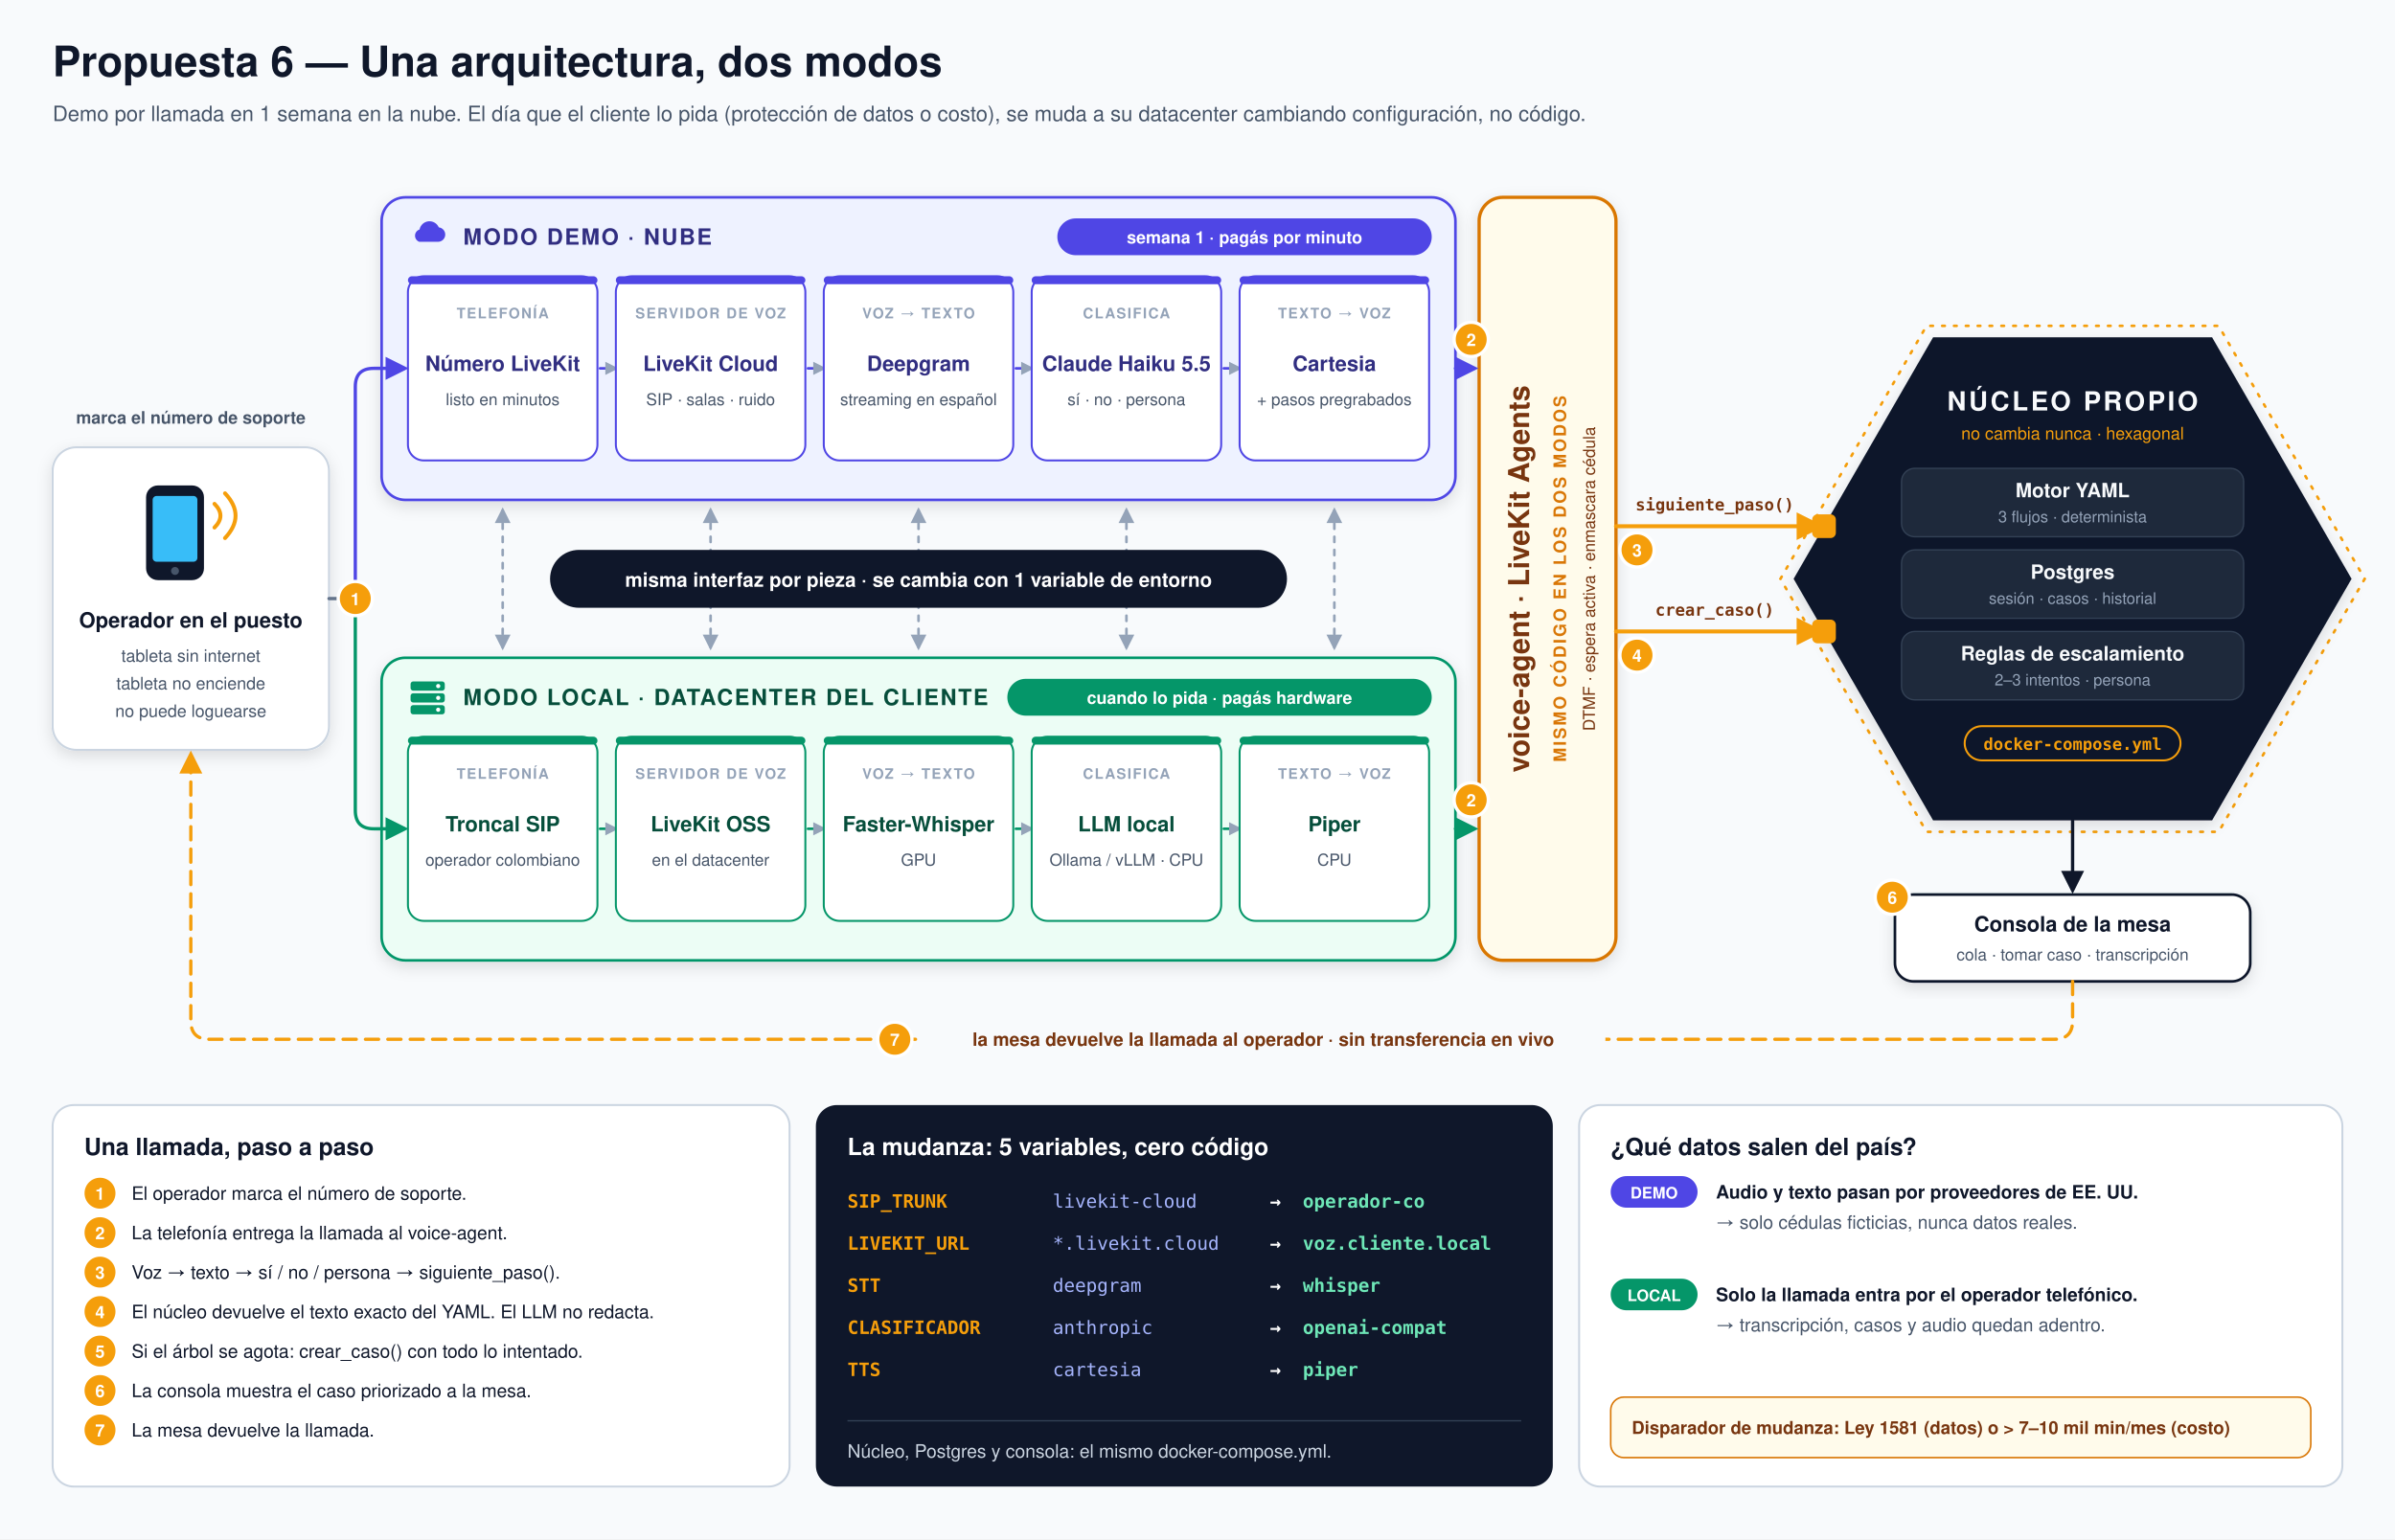
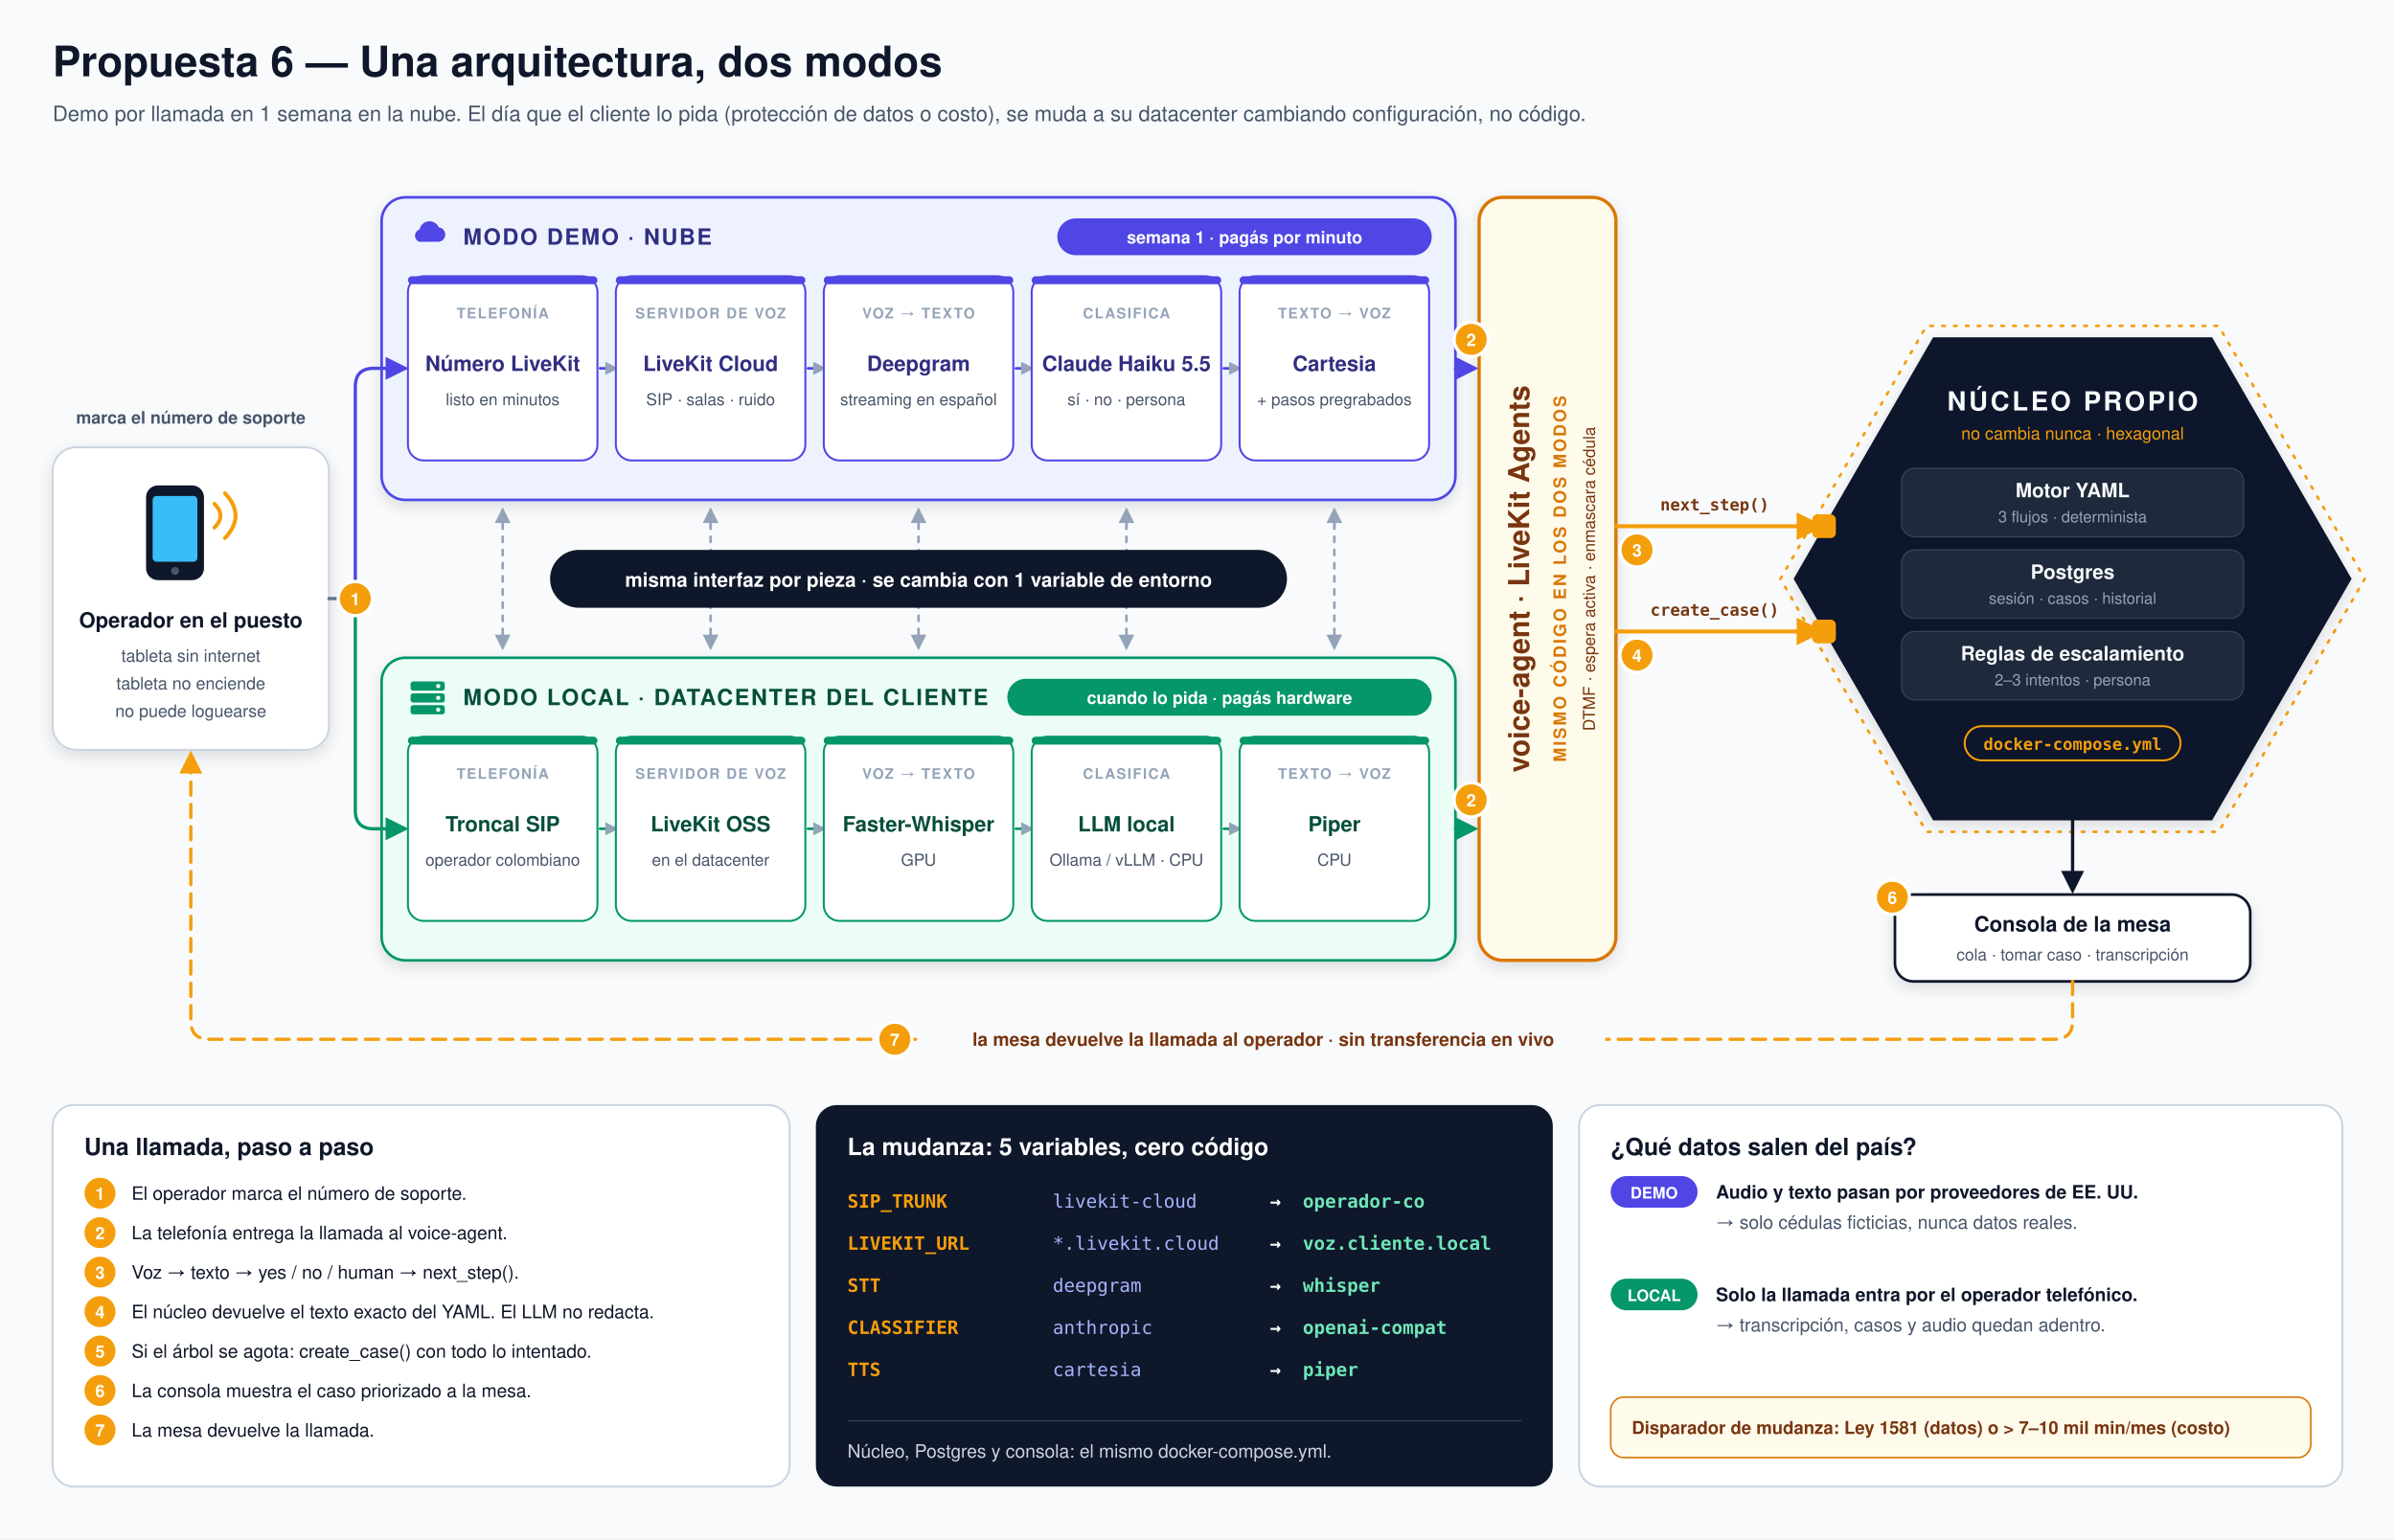
<svg xmlns="http://www.w3.org/2000/svg" width="1820" height="1170" viewBox="0 0 1820 1170">
  <defs>
    <filter id="shadow" x="-10%" y="-10%" width="120%" height="130%">
      <feGaussianBlur in="SourceAlpha" stdDeviation="6" />
      <feOffset dy="4" result="b" />
      <feComponentTransfer>
        <feFuncA type="linear" slope="0.12" />
      </feComponentTransfer>
      <feMerge>
        <feMergeNode />
        <feMergeNode in="SourceGraphic" />
      </feMerge>
    </filter>
    <marker id="arrow" viewBox="0 0 10 10" refX="8" refY="5" markerWidth="7" markerHeight="7" orient="auto-start-reverse">
      <path d="M0 0 L10 5 L0 10 z" fill="context-stroke" />
    </marker>
    <marker id="arrow_small" viewBox="0 0 10 10" refX="5" refY="5" markerWidth="5" markerHeight="5" orient="auto">
      <path d="M0 0 L10 5 L0 10 z" fill="#94a3b8" />
    </marker>
    <marker id="arrow_soft" viewBox="0 0 10 10" refX="8" refY="5" markerWidth="6" markerHeight="6" orient="auto">
      <path d="M0 0 L10 5 L0 10 z" fill="#94a3b8" />
    </marker>
    <marker id="arrow_soft_rev" viewBox="0 0 10 10" refX="2" refY="5" markerWidth="6" markerHeight="6" orient="auto">
      <path d="M10 0 L0 5 L10 10 z" fill="#94a3b8" />
    </marker>
  </defs>
  <rect width="1820" height="1170" fill="#f8fafc" />
  <text x="40" y="58" font-family="Helvetica Neue, Helvetica, Arial, sans-serif" font-size="32" font-weight="800" fill="#0f172a" text-anchor="start">Propuesta 6 — Una arquitectura, dos modos</text>
  <text x="40" y="92" font-family="Helvetica Neue, Helvetica, Arial, sans-serif" font-size="16" font-weight="400" fill="#475569" text-anchor="start">Demo por llamada en 1 semana en la nube. El día que el cliente lo pida (protección de datos o costo), se muda a su datacenter cambiando configuración, no código.</text>
  <rect x="40" y="340" width="210" height="230" rx="18" fill="#fff" stroke="#cbd5e1" stroke-width="1.5" filter="url(#shadow)" />
  <rect x="111" y="369" width="44" height="72" rx="9" fill="#0f172a" stroke="none" stroke-width="1.5" />
  <rect x="116" y="377" width="34" height="50" rx="3" fill="#38bdf8" stroke="none" stroke-width="1.5" />
  <circle cx="133" cy="434" r="3" fill="#475569" />
  <path d="M163 383 q 9 9 0 18" fill="none" stroke="#f59e0b" stroke-width="3" stroke-linecap="round" stroke-linejoin="round" />
  <path d="M171 375 q 16 17 0 34" fill="none" stroke="#f59e0b" stroke-width="3" stroke-linecap="round" stroke-linejoin="round" />
  <text x="145" y="477" font-family="Helvetica Neue, Helvetica, Arial, sans-serif" font-size="16" font-weight="700" fill="#0f172a" text-anchor="middle">Operador en el puesto</text>
  <text x="145" y="503" font-family="Helvetica Neue, Helvetica, Arial, sans-serif" font-size="13" font-weight="400" fill="#475569" text-anchor="middle">tableta sin internet</text>
  <text x="145" y="524" font-family="Helvetica Neue, Helvetica, Arial, sans-serif" font-size="13" font-weight="400" fill="#475569" text-anchor="middle">tableta no enciende</text>
  <text x="145" y="545" font-family="Helvetica Neue, Helvetica, Arial, sans-serif" font-size="13" font-weight="400" fill="#475569" text-anchor="middle">no puede loguearse</text>
  <text x="145" y="322" font-family="Helvetica Neue, Helvetica, Arial, sans-serif" font-size="13" font-weight="600" fill="#475569" text-anchor="middle">marca el número de soporte</text>
  <rect x="290" y="150" width="816" height="230" rx="18" fill="#eef2ff" stroke="#4f46e5" stroke-width="2" filter="url(#shadow)" />
  <path transform="translate(312,164) scale(1.1)" fill="#4f46e5" d="M6 18h13a5 5 0 0 0 .5-9.97A7 7 0 0 0 6.2 9.5 4.5 4.5 0 0 0 6 18z" />
  <text x="352" y="186" font-family="Helvetica Neue, Helvetica, Arial, sans-serif" font-size="17" font-weight="800" fill="#312e81" text-anchor="start" letter-spacing="1.2">MODO DEMO · NUBE</text>
  <rect x="803.5" y="166" width="284.5" height="28" rx="14" fill="#4f46e5" stroke="none" stroke-width="1.5" />
  <text x="945.75" y="185" font-family="Helvetica Neue, Helvetica, Arial, sans-serif" font-size="13" font-weight="600" fill="#fff" text-anchor="middle">semana 1 · pagás por minuto</text>
  <rect x="310" y="210" width="144" height="140" rx="12" fill="#fff" stroke="#4f46e5" stroke-width="1.5" />
  <rect x="310" y="210" width="144" height="6" rx="3" fill="#4f46e5" stroke="none" stroke-width="1.5" />
  <text x="382.0" y="242" font-family="Helvetica Neue, Helvetica, Arial, sans-serif" font-size="11" font-weight="700" fill="#94a3b8" text-anchor="middle" letter-spacing="1">TELEFONÍA</text>
  <text x="382.0" y="282" font-family="Helvetica Neue, Helvetica, Arial, sans-serif" font-size="16" font-weight="700" fill="#312e81" text-anchor="middle">Número LiveKit</text>
  <text x="382.0" y="308" font-family="Helvetica Neue, Helvetica, Arial, sans-serif" font-size="12.5" font-weight="400" fill="#475569" text-anchor="middle">listo en minutos</text>
  <path d="M456 280 l 9 0" fill="none" stroke="#4f46e5" stroke-width="2" stroke-linecap="round" stroke-linejoin="round" marker-end="url(#arrow_small)" />
  <rect x="468" y="210" width="144" height="140" rx="12" fill="#fff" stroke="#4f46e5" stroke-width="1.5" />
  <rect x="468" y="210" width="144" height="6" rx="3" fill="#4f46e5" stroke="none" stroke-width="1.5" />
  <text x="540.0" y="242" font-family="Helvetica Neue, Helvetica, Arial, sans-serif" font-size="11" font-weight="700" fill="#94a3b8" text-anchor="middle" letter-spacing="1">SERVIDOR DE VOZ</text>
  <text x="540.0" y="282" font-family="Helvetica Neue, Helvetica, Arial, sans-serif" font-size="16" font-weight="700" fill="#312e81" text-anchor="middle">LiveKit Cloud</text>
  <text x="540.0" y="308" font-family="Helvetica Neue, Helvetica, Arial, sans-serif" font-size="12.5" font-weight="400" fill="#475569" text-anchor="middle">SIP · salas · ruido</text>
  <path d="M614 280 l 9 0" fill="none" stroke="#4f46e5" stroke-width="2" stroke-linecap="round" stroke-linejoin="round" marker-end="url(#arrow_small)" />
  <rect x="626" y="210" width="144" height="140" rx="12" fill="#fff" stroke="#4f46e5" stroke-width="1.5" />
  <rect x="626" y="210" width="144" height="6" rx="3" fill="#4f46e5" stroke="none" stroke-width="1.5" />
  <text x="698.0" y="242" font-family="Helvetica Neue, Helvetica, Arial, sans-serif" font-size="11" font-weight="700" fill="#94a3b8" text-anchor="middle" letter-spacing="1">VOZ → TEXTO</text>
  <text x="698.0" y="282" font-family="Helvetica Neue, Helvetica, Arial, sans-serif" font-size="16" font-weight="700" fill="#312e81" text-anchor="middle">Deepgram</text>
  <text x="698.0" y="308" font-family="Helvetica Neue, Helvetica, Arial, sans-serif" font-size="12.5" font-weight="400" fill="#475569" text-anchor="middle">streaming en español</text>
  <path d="M772 280 l 9 0" fill="none" stroke="#4f46e5" stroke-width="2" stroke-linecap="round" stroke-linejoin="round" marker-end="url(#arrow_small)" />
  <rect x="784" y="210" width="144" height="140" rx="12" fill="#fff" stroke="#4f46e5" stroke-width="1.5" />
  <rect x="784" y="210" width="144" height="6" rx="3" fill="#4f46e5" stroke="none" stroke-width="1.5" />
  <text x="856.0" y="242" font-family="Helvetica Neue, Helvetica, Arial, sans-serif" font-size="11" font-weight="700" fill="#94a3b8" text-anchor="middle" letter-spacing="1">CLASIFICA</text>
  <text x="856.0" y="282" font-family="Helvetica Neue, Helvetica, Arial, sans-serif" font-size="16" font-weight="700" fill="#312e81" text-anchor="middle">Claude Haiku 5.5</text>
  <text x="856.0" y="308" font-family="Helvetica Neue, Helvetica, Arial, sans-serif" font-size="12.5" font-weight="400" fill="#475569" text-anchor="middle">sí · no · persona</text>
  <path d="M930 280 l 9 0" fill="none" stroke="#4f46e5" stroke-width="2" stroke-linecap="round" stroke-linejoin="round" marker-end="url(#arrow_small)" />
  <rect x="942" y="210" width="144" height="140" rx="12" fill="#fff" stroke="#4f46e5" stroke-width="1.5" />
  <rect x="942" y="210" width="144" height="6" rx="3" fill="#4f46e5" stroke="none" stroke-width="1.5" />
  <text x="1014.0" y="242" font-family="Helvetica Neue, Helvetica, Arial, sans-serif" font-size="11" font-weight="700" fill="#94a3b8" text-anchor="middle" letter-spacing="1">TEXTO → VOZ</text>
  <text x="1014.0" y="282" font-family="Helvetica Neue, Helvetica, Arial, sans-serif" font-size="16" font-weight="700" fill="#312e81" text-anchor="middle">Cartesia</text>
  <text x="1014.0" y="308" font-family="Helvetica Neue, Helvetica, Arial, sans-serif" font-size="12.5" font-weight="400" fill="#475569" text-anchor="middle">+ pasos pregrabados</text>
  <rect x="290" y="500" width="816" height="230" rx="18" fill="#ecfdf5" stroke="#059669" stroke-width="2" filter="url(#shadow)" />
  <rect x="312" y="518" width="26" height="7" rx="2" fill="#059669" stroke="none" stroke-width="1.5" />
  <circle cx="333" cy="521.5" r="1.6" fill="#fff" />
  <rect x="312" y="527" width="26" height="7" rx="2" fill="#059669" stroke="none" stroke-width="1.5" />
  <circle cx="333" cy="530.5" r="1.6" fill="#fff" />
  <rect x="312" y="536" width="26" height="7" rx="2" fill="#059669" stroke="none" stroke-width="1.5" />
  <circle cx="333" cy="539.5" r="1.6" fill="#fff" />
  <text x="352" y="536" font-family="Helvetica Neue, Helvetica, Arial, sans-serif" font-size="17" font-weight="800" fill="#064e3b" text-anchor="start" letter-spacing="1.2">MODO LOCAL · DATACENTER DEL CLIENTE</text>
  <rect x="765.5" y="516" width="322.5" height="28" rx="14" fill="#059669" stroke="none" stroke-width="1.5" />
  <text x="926.75" y="535" font-family="Helvetica Neue, Helvetica, Arial, sans-serif" font-size="13" font-weight="600" fill="#fff" text-anchor="middle">cuando lo pida · pagás hardware</text>
  <rect x="310" y="560" width="144" height="140" rx="12" fill="#fff" stroke="#059669" stroke-width="1.5" />
  <rect x="310" y="560" width="144" height="6" rx="3" fill="#059669" stroke="none" stroke-width="1.5" />
  <text x="382.0" y="592" font-family="Helvetica Neue, Helvetica, Arial, sans-serif" font-size="11" font-weight="700" fill="#94a3b8" text-anchor="middle" letter-spacing="1">TELEFONÍA</text>
  <text x="382.0" y="632" font-family="Helvetica Neue, Helvetica, Arial, sans-serif" font-size="16" font-weight="700" fill="#064e3b" text-anchor="middle">Troncal SIP</text>
  <text x="382.0" y="658" font-family="Helvetica Neue, Helvetica, Arial, sans-serif" font-size="12.5" font-weight="400" fill="#475569" text-anchor="middle">operador colombiano</text>
  <path d="M456 630 l 9 0" fill="none" stroke="#059669" stroke-width="2" stroke-linecap="round" stroke-linejoin="round" marker-end="url(#arrow_small)" />
  <rect x="468" y="560" width="144" height="140" rx="12" fill="#fff" stroke="#059669" stroke-width="1.5" />
  <rect x="468" y="560" width="144" height="6" rx="3" fill="#059669" stroke="none" stroke-width="1.5" />
  <text x="540.0" y="592" font-family="Helvetica Neue, Helvetica, Arial, sans-serif" font-size="11" font-weight="700" fill="#94a3b8" text-anchor="middle" letter-spacing="1">SERVIDOR DE VOZ</text>
  <text x="540.0" y="632" font-family="Helvetica Neue, Helvetica, Arial, sans-serif" font-size="16" font-weight="700" fill="#064e3b" text-anchor="middle">LiveKit OSS</text>
  <text x="540.0" y="658" font-family="Helvetica Neue, Helvetica, Arial, sans-serif" font-size="12.5" font-weight="400" fill="#475569" text-anchor="middle">en el datacenter</text>
  <path d="M614 630 l 9 0" fill="none" stroke="#059669" stroke-width="2" stroke-linecap="round" stroke-linejoin="round" marker-end="url(#arrow_small)" />
  <rect x="626" y="560" width="144" height="140" rx="12" fill="#fff" stroke="#059669" stroke-width="1.5" />
  <rect x="626" y="560" width="144" height="6" rx="3" fill="#059669" stroke="none" stroke-width="1.5" />
  <text x="698.0" y="592" font-family="Helvetica Neue, Helvetica, Arial, sans-serif" font-size="11" font-weight="700" fill="#94a3b8" text-anchor="middle" letter-spacing="1">VOZ → TEXTO</text>
  <text x="698.0" y="632" font-family="Helvetica Neue, Helvetica, Arial, sans-serif" font-size="16" font-weight="700" fill="#064e3b" text-anchor="middle">Faster-Whisper</text>
  <text x="698.0" y="658" font-family="Helvetica Neue, Helvetica, Arial, sans-serif" font-size="12.5" font-weight="400" fill="#475569" text-anchor="middle">GPU</text>
  <path d="M772 630 l 9 0" fill="none" stroke="#059669" stroke-width="2" stroke-linecap="round" stroke-linejoin="round" marker-end="url(#arrow_small)" />
  <rect x="784" y="560" width="144" height="140" rx="12" fill="#fff" stroke="#059669" stroke-width="1.5" />
  <rect x="784" y="560" width="144" height="6" rx="3" fill="#059669" stroke="none" stroke-width="1.5" />
  <text x="856.0" y="592" font-family="Helvetica Neue, Helvetica, Arial, sans-serif" font-size="11" font-weight="700" fill="#94a3b8" text-anchor="middle" letter-spacing="1">CLASIFICA</text>
  <text x="856.0" y="632" font-family="Helvetica Neue, Helvetica, Arial, sans-serif" font-size="16" font-weight="700" fill="#064e3b" text-anchor="middle">LLM local</text>
  <text x="856.0" y="658" font-family="Helvetica Neue, Helvetica, Arial, sans-serif" font-size="12.5" font-weight="400" fill="#475569" text-anchor="middle">Ollama / vLLM · CPU</text>
  <path d="M930 630 l 9 0" fill="none" stroke="#059669" stroke-width="2" stroke-linecap="round" stroke-linejoin="round" marker-end="url(#arrow_small)" />
  <rect x="942" y="560" width="144" height="140" rx="12" fill="#fff" stroke="#059669" stroke-width="1.5" />
  <rect x="942" y="560" width="144" height="6" rx="3" fill="#059669" stroke="none" stroke-width="1.5" />
  <text x="1014.0" y="592" font-family="Helvetica Neue, Helvetica, Arial, sans-serif" font-size="11" font-weight="700" fill="#94a3b8" text-anchor="middle" letter-spacing="1">TEXTO → VOZ</text>
  <text x="1014.0" y="632" font-family="Helvetica Neue, Helvetica, Arial, sans-serif" font-size="16" font-weight="700" fill="#064e3b" text-anchor="middle">Piper</text>
  <text x="1014.0" y="658" font-family="Helvetica Neue, Helvetica, Arial, sans-serif" font-size="12.5" font-weight="400" fill="#475569" text-anchor="middle">CPU</text>
  <path d="M382.0 388 L382.0 492" fill="none" stroke="#94a3b8" stroke-width="2" stroke-linecap="round" stroke-linejoin="round" stroke-dasharray="4 6" marker-end="url(#arrow_soft)" marker-start="url(#arrow_soft_rev)" />
  <path d="M540.0 388 L540.0 492" fill="none" stroke="#94a3b8" stroke-width="2" stroke-linecap="round" stroke-linejoin="round" stroke-dasharray="4 6" marker-end="url(#arrow_soft)" marker-start="url(#arrow_soft_rev)" />
  <path d="M698.0 388 L698.0 492" fill="none" stroke="#94a3b8" stroke-width="2" stroke-linecap="round" stroke-linejoin="round" stroke-dasharray="4 6" marker-end="url(#arrow_soft)" marker-start="url(#arrow_soft_rev)" />
  <path d="M856.0 388 L856.0 492" fill="none" stroke="#94a3b8" stroke-width="2" stroke-linecap="round" stroke-linejoin="round" stroke-dasharray="4 6" marker-end="url(#arrow_soft)" marker-start="url(#arrow_soft_rev)" />
  <path d="M1014.0 388 L1014.0 492" fill="none" stroke="#94a3b8" stroke-width="2" stroke-linecap="round" stroke-linejoin="round" stroke-dasharray="4 6" marker-end="url(#arrow_soft)" marker-start="url(#arrow_soft_rev)" />
  <rect x="418.0" y="418.0" width="560" height="44" rx="22" fill="#0f172a" stroke="none" stroke-width="1.5" />
  <text x="698.0" y="446.0" font-family="Helvetica Neue, Helvetica, Arial, sans-serif" font-size="15" font-weight="600" fill="#fff" text-anchor="middle">misma interfaz por pieza  ·  se cambia con 1 variable de entorno</text>
  <path d="M250 455 L270 455" fill="none" stroke="#64748b" stroke-width="2.5" stroke-linecap="round" stroke-linejoin="round" />
  <path d="M270 455 L270 294 Q270 280 284 280 L307 280" fill="none" stroke="#4f46e5" stroke-width="2.5" stroke-linecap="round" stroke-linejoin="round" marker-end="url(#arrow)" />
  <path d="M270 455 L270 616 Q270 630 284 630 L307 630" fill="none" stroke="#059669" stroke-width="2.5" stroke-linecap="round" stroke-linejoin="round" marker-end="url(#arrow)" />
  <circle cx="270" cy="455" r="13" fill="#f59e0b" stroke="#fff" stroke-width="2.5" />
  <text x="270" y="460" font-family="Helvetica Neue, Helvetica, Arial, sans-serif" font-size="13" font-weight="700" fill="#fff" text-anchor="middle">1</text>
  <rect x="1124" y="150" width="104" height="580" rx="18" fill="#fffbeb" stroke="#d97706" stroke-width="2.5" filter="url(#shadow)" />
  <text x="1176.0" y="426.0" font-family="Helvetica Neue, Helvetica, Arial, sans-serif" font-size="22" font-weight="800" fill="#78350f" text-anchor="middle" transform="rotate(-90 1176.0 440.0)">voice-agent · LiveKit Agents</text>
  <text x="1176.0" y="454.0" font-family="Helvetica Neue, Helvetica, Arial, sans-serif" font-size="13" font-weight="700" fill="#d97706" text-anchor="middle" transform="rotate(-90 1176.0 440.0)" letter-spacing="1.5">MISMO CÓDIGO EN LOS DOS MODOS</text>
  <text x="1176.0" y="476.0" font-family="Helvetica Neue, Helvetica, Arial, sans-serif" font-size="12.5" font-weight="400" fill="#78350f" text-anchor="middle" transform="rotate(-90 1176.0 440.0)">DTMF · espera activa · enmascara cédula</text>
  <path d="M1106 280 L1120 280" fill="none" stroke="#4f46e5" stroke-width="2.5" stroke-linecap="round" stroke-linejoin="round" marker-end="url(#arrow)" />
  <path d="M1106 630 L1120 630" fill="none" stroke="#059669" stroke-width="2.5" stroke-linecap="round" stroke-linejoin="round" marker-end="url(#arrow)" />
  <circle cx="1118" cy="258" r="13" fill="#f59e0b" stroke="#fff" stroke-width="2.5" />
  <text x="1118" y="263" font-family="Helvetica Neue, Helvetica, Arial, sans-serif" font-size="13" font-weight="700" fill="#fff" text-anchor="middle">2</text>
  <circle cx="1118" cy="608" r="13" fill="#f59e0b" stroke="#fff" stroke-width="2.5" />
  <text x="1118" y="613" font-family="Helvetica Neue, Helvetica, Arial, sans-serif" font-size="13" font-weight="700" fill="#fff" text-anchor="middle">2</text>
  <polygon points="1797.0,440.0 1686.0,632.3 1464.0,632.3 1353.0,440.0 1464.0,247.7 1686.0,247.7" fill="none" stroke="#f59e0b" stroke-width="2" stroke-dasharray="2 7" stroke-linecap="round" />
  <polygon points="1787.0,440.0 1681.0,623.6 1469.0,623.6 1363.0,440.0 1469.0,256.4 1681.0,256.4" fill="#0f172a" filter="url(#shadow)" />
  <text x="1575" y="312" font-family="Helvetica Neue, Helvetica, Arial, sans-serif" font-size="20" font-weight="800" fill="#f8fafc" text-anchor="middle" letter-spacing="2">NÚCLEO PROPIO</text>
  <text x="1575" y="334" font-family="Helvetica Neue, Helvetica, Arial, sans-serif" font-size="13" font-weight="500" fill="#f59e0b" text-anchor="middle">no cambia nunca · hexagonal</text>
  <rect x="1445" y="356" width="260" height="52" rx="10" fill="#1e293b" stroke="#334155" stroke-width="1" />
  <text x="1575" y="378" font-family="Helvetica Neue, Helvetica, Arial, sans-serif" font-size="15" font-weight="700" fill="#f8fafc" text-anchor="middle">Motor YAML</text>
  <text x="1575" y="397" font-family="Helvetica Neue, Helvetica, Arial, sans-serif" font-size="12" font-weight="400" fill="#94a3b8" text-anchor="middle">3 flujos · determinista</text>
  <rect x="1445" y="418" width="260" height="52" rx="10" fill="#1e293b" stroke="#334155" stroke-width="1" />
  <text x="1575" y="440" font-family="Helvetica Neue, Helvetica, Arial, sans-serif" font-size="15" font-weight="700" fill="#f8fafc" text-anchor="middle">Postgres</text>
  <text x="1575" y="459" font-family="Helvetica Neue, Helvetica, Arial, sans-serif" font-size="12" font-weight="400" fill="#94a3b8" text-anchor="middle">sesión · casos · historial</text>
  <rect x="1445" y="480" width="260" height="52" rx="10" fill="#1e293b" stroke="#334155" stroke-width="1" />
  <text x="1575" y="502" font-family="Helvetica Neue, Helvetica, Arial, sans-serif" font-size="15" font-weight="700" fill="#f8fafc" text-anchor="middle">Reglas de escalamiento</text>
  <text x="1575" y="521" font-family="Helvetica Neue, Helvetica, Arial, sans-serif" font-size="12" font-weight="400" fill="#94a3b8" text-anchor="middle">2–3 intentos · persona</text>
  <rect x="1493" y="552" width="164" height="26" rx="13" fill="none" stroke="#f59e0b" stroke-width="1.5" />
  <text x="1575" y="570" font-family="Menlo, SF Mono, Consolas, monospace" font-size="12.5" font-weight="600" fill="#f59e0b" text-anchor="middle">docker-compose.yml</text>
  <path d="M1228 400 L1382.094 400" fill="none" stroke="#f59e0b" stroke-width="3" stroke-linecap="round" stroke-linejoin="round" marker-end="url(#arrow)" />
  <rect x="1377.094" y="391" width="18" height="18" rx="4" fill="#f59e0b" stroke="none" stroke-width="1.5" />
-   <text x="1303.047" y="388" font-family="Menlo, SF Mono, Consolas, monospace" font-size="12.5" font-weight="700" fill="#78350f" text-anchor="middle">siguiente_paso()</text>
+   <text x="1303.047" y="388" font-family="Menlo, SF Mono, Consolas, monospace" font-size="12.5" font-weight="700" fill="#78350f" text-anchor="middle">next_step()</text>
  <circle cx="1244" cy="418" r="13" fill="#f59e0b" stroke="#fff" stroke-width="2.5" />
  <text x="1244" y="423" font-family="Helvetica Neue, Helvetica, Arial, sans-serif" font-size="13" font-weight="700" fill="#fff" text-anchor="middle">3</text>
  <path d="M1228 480 L1382.094 480" fill="none" stroke="#f59e0b" stroke-width="3" stroke-linecap="round" stroke-linejoin="round" marker-end="url(#arrow)" />
  <rect x="1377.094" y="471" width="18" height="18" rx="4" fill="#f59e0b" stroke="none" stroke-width="1.5" />
-   <text x="1303.047" y="468" font-family="Menlo, SF Mono, Consolas, monospace" font-size="12.5" font-weight="700" fill="#78350f" text-anchor="middle">crear_caso()</text>
+   <text x="1303.047" y="468" font-family="Menlo, SF Mono, Consolas, monospace" font-size="12.5" font-weight="700" fill="#78350f" text-anchor="middle">create_case()</text>
  <circle cx="1244" cy="498" r="13" fill="#f59e0b" stroke="#fff" stroke-width="2.5" />
  <text x="1244" y="503" font-family="Helvetica Neue, Helvetica, Arial, sans-serif" font-size="13" font-weight="700" fill="#fff" text-anchor="middle">4</text>
  <path d="M1575 623.597 L1575 676" fill="none" stroke="#0f172a" stroke-width="2.5" stroke-linecap="round" stroke-linejoin="round" marker-end="url(#arrow)" />
  <rect x="1440" y="680" width="270" height="66" rx="14" fill="#fff" stroke="#0f172a" stroke-width="2" filter="url(#shadow)" />
  <text x="1575" y="708" font-family="Helvetica Neue, Helvetica, Arial, sans-serif" font-size="16" font-weight="700" fill="#0f172a" text-anchor="middle">Consola de la mesa</text>
  <text x="1575" y="730" font-family="Helvetica Neue, Helvetica, Arial, sans-serif" font-size="12.5" font-weight="400" fill="#475569" text-anchor="middle">cola · tomar caso · transcripción</text>
  <circle cx="1438" cy="682" r="13" fill="#f59e0b" stroke="#fff" stroke-width="2.5" />
  <text x="1438" y="687" font-family="Helvetica Neue, Helvetica, Arial, sans-serif" font-size="13" font-weight="700" fill="#fff" text-anchor="middle">6</text>
  <path d="M1575 746 L1575 776 Q1575 790 1561 790 L159 790 Q145 790 145 776 L145 574" fill="none" stroke="#f59e0b" stroke-width="2.5" stroke-linecap="round" stroke-linejoin="round" stroke-dasharray="10 7" marker-end="url(#arrow)" />
  <rect x="700" y="774" width="520" height="32" rx="16" fill="#f8fafc" stroke="none" stroke-width="1.5" />
  <text x="960" y="795" font-family="Helvetica Neue, Helvetica, Arial, sans-serif" font-size="14" font-weight="600" fill="#78350f" text-anchor="middle">la mesa devuelve la llamada al operador · sin transferencia en vivo</text>
  <circle cx="680" cy="790" r="13" fill="#f59e0b" stroke="#fff" stroke-width="2.5" />
  <text x="680" y="795" font-family="Helvetica Neue, Helvetica, Arial, sans-serif" font-size="13" font-weight="700" fill="#fff" text-anchor="middle">7</text>
  <rect x="40" y="840" width="560" height="290" rx="16" fill="#fff" stroke="#cbd5e1" stroke-width="1.5" />
  <text x="64" y="878" font-family="Helvetica Neue, Helvetica, Arial, sans-serif" font-size="18" font-weight="800" fill="#0f172a" text-anchor="start">Una llamada, paso a paso</text>
  <circle cx="76" cy="907" r="13" fill="#f59e0b" stroke="#fff" stroke-width="2.5" />
  <text x="76" y="912" font-family="Helvetica Neue, Helvetica, Arial, sans-serif" font-size="13" font-weight="700" fill="#fff" text-anchor="middle">1</text>
  <text x="100" y="912" font-family="Helvetica Neue, Helvetica, Arial, sans-serif" font-size="14" font-weight="400" fill="#0f172a" text-anchor="start">El operador marca el número de soporte.</text>
  <circle cx="76" cy="937" r="13" fill="#f59e0b" stroke="#fff" stroke-width="2.5" />
  <text x="76" y="942" font-family="Helvetica Neue, Helvetica, Arial, sans-serif" font-size="13" font-weight="700" fill="#fff" text-anchor="middle">2</text>
  <text x="100" y="942" font-family="Helvetica Neue, Helvetica, Arial, sans-serif" font-size="14" font-weight="400" fill="#0f172a" text-anchor="start">La telefonía entrega la llamada al voice-agent.</text>
  <circle cx="76" cy="967" r="13" fill="#f59e0b" stroke="#fff" stroke-width="2.5" />
  <text x="76" y="972" font-family="Helvetica Neue, Helvetica, Arial, sans-serif" font-size="13" font-weight="700" fill="#fff" text-anchor="middle">3</text>
-   <text x="100" y="972" font-family="Helvetica Neue, Helvetica, Arial, sans-serif" font-size="14" font-weight="400" fill="#0f172a" text-anchor="start">Voz → texto → sí / no / persona → siguiente_paso().</text>
+   <text x="100" y="972" font-family="Helvetica Neue, Helvetica, Arial, sans-serif" font-size="14" font-weight="400" fill="#0f172a" text-anchor="start">Voz → texto → yes / no / human → next_step().</text>
  <circle cx="76" cy="997" r="13" fill="#f59e0b" stroke="#fff" stroke-width="2.5" />
  <text x="76" y="1002" font-family="Helvetica Neue, Helvetica, Arial, sans-serif" font-size="13" font-weight="700" fill="#fff" text-anchor="middle">4</text>
  <text x="100" y="1002" font-family="Helvetica Neue, Helvetica, Arial, sans-serif" font-size="14" font-weight="400" fill="#0f172a" text-anchor="start">El núcleo devuelve el texto exacto del YAML. El LLM no redacta.</text>
  <circle cx="76" cy="1027" r="13" fill="#f59e0b" stroke="#fff" stroke-width="2.5" />
  <text x="76" y="1032" font-family="Helvetica Neue, Helvetica, Arial, sans-serif" font-size="13" font-weight="700" fill="#fff" text-anchor="middle">5</text>
-   <text x="100" y="1032" font-family="Helvetica Neue, Helvetica, Arial, sans-serif" font-size="14" font-weight="400" fill="#0f172a" text-anchor="start">Si el árbol se agota: crear_caso() con todo lo intentado.</text>
+   <text x="100" y="1032" font-family="Helvetica Neue, Helvetica, Arial, sans-serif" font-size="14" font-weight="400" fill="#0f172a" text-anchor="start">Si el árbol se agota: create_case() con todo lo intentado.</text>
  <circle cx="76" cy="1057" r="13" fill="#f59e0b" stroke="#fff" stroke-width="2.5" />
  <text x="76" y="1062" font-family="Helvetica Neue, Helvetica, Arial, sans-serif" font-size="13" font-weight="700" fill="#fff" text-anchor="middle">6</text>
  <text x="100" y="1062" font-family="Helvetica Neue, Helvetica, Arial, sans-serif" font-size="14" font-weight="400" fill="#0f172a" text-anchor="start">La consola muestra el caso priorizado a la mesa.</text>
  <circle cx="76" cy="1087" r="13" fill="#f59e0b" stroke="#fff" stroke-width="2.5" />
  <text x="76" y="1092" font-family="Helvetica Neue, Helvetica, Arial, sans-serif" font-size="13" font-weight="700" fill="#fff" text-anchor="middle">7</text>
  <text x="100" y="1092" font-family="Helvetica Neue, Helvetica, Arial, sans-serif" font-size="14" font-weight="400" fill="#0f172a" text-anchor="start">La mesa devuelve la llamada.</text>
  <rect x="620" y="840" width="560" height="290" rx="16" fill="#0f172a" stroke="none" stroke-width="1.5" />
  <text x="644" y="878" font-family="Helvetica Neue, Helvetica, Arial, sans-serif" font-size="18" font-weight="800" fill="#fff" text-anchor="start">La mudanza: 5 variables, cero código</text>
  <text x="644" y="918" font-family="Menlo, SF Mono, Consolas, monospace" font-size="14" font-weight="700" fill="#f59e0b" text-anchor="start">SIP_TRUNK</text>
  <text x="800" y="918" font-family="Menlo, SF Mono, Consolas, monospace" font-size="14" font-weight="400" fill="#a5b4fc" text-anchor="start">livekit-cloud</text>
  <text x="965" y="918" font-family="Menlo, SF Mono, Consolas, monospace" font-size="14" font-weight="700" fill="#fff" text-anchor="start">→</text>
  <text x="990" y="918" font-family="Menlo, SF Mono, Consolas, monospace" font-size="14" font-weight="700" fill="#6ee7b7" text-anchor="start">operador-co</text>
  <text x="644" y="950" font-family="Menlo, SF Mono, Consolas, monospace" font-size="14" font-weight="700" fill="#f59e0b" text-anchor="start">LIVEKIT_URL</text>
  <text x="800" y="950" font-family="Menlo, SF Mono, Consolas, monospace" font-size="14" font-weight="400" fill="#a5b4fc" text-anchor="start">*.livekit.cloud</text>
  <text x="965" y="950" font-family="Menlo, SF Mono, Consolas, monospace" font-size="14" font-weight="700" fill="#fff" text-anchor="start">→</text>
  <text x="990" y="950" font-family="Menlo, SF Mono, Consolas, monospace" font-size="14" font-weight="700" fill="#6ee7b7" text-anchor="start">voz.cliente.local</text>
  <text x="644" y="982" font-family="Menlo, SF Mono, Consolas, monospace" font-size="14" font-weight="700" fill="#f59e0b" text-anchor="start">STT</text>
  <text x="800" y="982" font-family="Menlo, SF Mono, Consolas, monospace" font-size="14" font-weight="400" fill="#a5b4fc" text-anchor="start">deepgram</text>
  <text x="965" y="982" font-family="Menlo, SF Mono, Consolas, monospace" font-size="14" font-weight="700" fill="#fff" text-anchor="start">→</text>
  <text x="990" y="982" font-family="Menlo, SF Mono, Consolas, monospace" font-size="14" font-weight="700" fill="#6ee7b7" text-anchor="start">whisper</text>
-   <text x="644" y="1014" font-family="Menlo, SF Mono, Consolas, monospace" font-size="14" font-weight="700" fill="#f59e0b" text-anchor="start">CLASIFICADOR</text>
+   <text x="644" y="1014" font-family="Menlo, SF Mono, Consolas, monospace" font-size="14" font-weight="700" fill="#f59e0b" text-anchor="start">CLASSIFIER</text>
  <text x="800" y="1014" font-family="Menlo, SF Mono, Consolas, monospace" font-size="14" font-weight="400" fill="#a5b4fc" text-anchor="start">anthropic</text>
  <text x="965" y="1014" font-family="Menlo, SF Mono, Consolas, monospace" font-size="14" font-weight="700" fill="#fff" text-anchor="start">→</text>
  <text x="990" y="1014" font-family="Menlo, SF Mono, Consolas, monospace" font-size="14" font-weight="700" fill="#6ee7b7" text-anchor="start">openai-compat</text>
  <text x="644" y="1046" font-family="Menlo, SF Mono, Consolas, monospace" font-size="14" font-weight="700" fill="#f59e0b" text-anchor="start">TTS</text>
  <text x="800" y="1046" font-family="Menlo, SF Mono, Consolas, monospace" font-size="14" font-weight="400" fill="#a5b4fc" text-anchor="start">cartesia</text>
  <text x="965" y="1046" font-family="Menlo, SF Mono, Consolas, monospace" font-size="14" font-weight="700" fill="#fff" text-anchor="start">→</text>
  <text x="990" y="1046" font-family="Menlo, SF Mono, Consolas, monospace" font-size="14" font-weight="700" fill="#6ee7b7" text-anchor="start">piper</text>
  <line x1="644" y1="1080" x2="1156" y2="1080" stroke="#334155" />
  <text x="644" y="1108" font-family="Helvetica Neue, Helvetica, Arial, sans-serif" font-size="14" font-weight="500" fill="#cbd5e1" text-anchor="start">Núcleo, Postgres y consola: el mismo docker-compose.yml.</text>
  <rect x="1200" y="840" width="580" height="290" rx="16" fill="#fff" stroke="#cbd5e1" stroke-width="1.5" />
  <text x="1224" y="878" font-family="Helvetica Neue, Helvetica, Arial, sans-serif" font-size="18" font-weight="800" fill="#0f172a" text-anchor="start">¿Qué datos salen del país?</text>
  <rect x="1224" y="894" width="66" height="24" rx="12" fill="#4f46e5" stroke="none" stroke-width="1.5" />
  <text x="1257" y="911" font-family="Helvetica Neue, Helvetica, Arial, sans-serif" font-size="12" font-weight="800" fill="#fff" text-anchor="middle">DEMO</text>
  <text x="1304" y="911" font-family="Helvetica Neue, Helvetica, Arial, sans-serif" font-size="14" font-weight="600" fill="#0f172a" text-anchor="start">Audio y texto pasan por proveedores de EE. UU.</text>
  <text x="1304" y="934" font-family="Helvetica Neue, Helvetica, Arial, sans-serif" font-size="14" font-weight="400" fill="#475569" text-anchor="start">→ solo cédulas ficticias, nunca datos reales.</text>
  <rect x="1224" y="972" width="66" height="24" rx="12" fill="#059669" stroke="none" stroke-width="1.5" />
  <text x="1257" y="989" font-family="Helvetica Neue, Helvetica, Arial, sans-serif" font-size="12" font-weight="800" fill="#fff" text-anchor="middle">LOCAL</text>
  <text x="1304" y="989" font-family="Helvetica Neue, Helvetica, Arial, sans-serif" font-size="14" font-weight="600" fill="#0f172a" text-anchor="start">Solo la llamada entra por el operador telefónico.</text>
  <text x="1304" y="1012" font-family="Helvetica Neue, Helvetica, Arial, sans-serif" font-size="14" font-weight="400" fill="#475569" text-anchor="start">→ transcripción, casos y audio quedan adentro.</text>
  <rect x="1224" y="1062" width="532" height="46" rx="10" fill="#fffbeb" stroke="#d97706" stroke-width="1.2" />
  <text x="1240" y="1090" font-family="Helvetica Neue, Helvetica, Arial, sans-serif" font-size="13.5" font-weight="600" fill="#78350f" text-anchor="start">Disparador de mudanza: Ley 1581 (datos) o &gt; 7–10 mil min/mes (costo)</text>
</svg>
